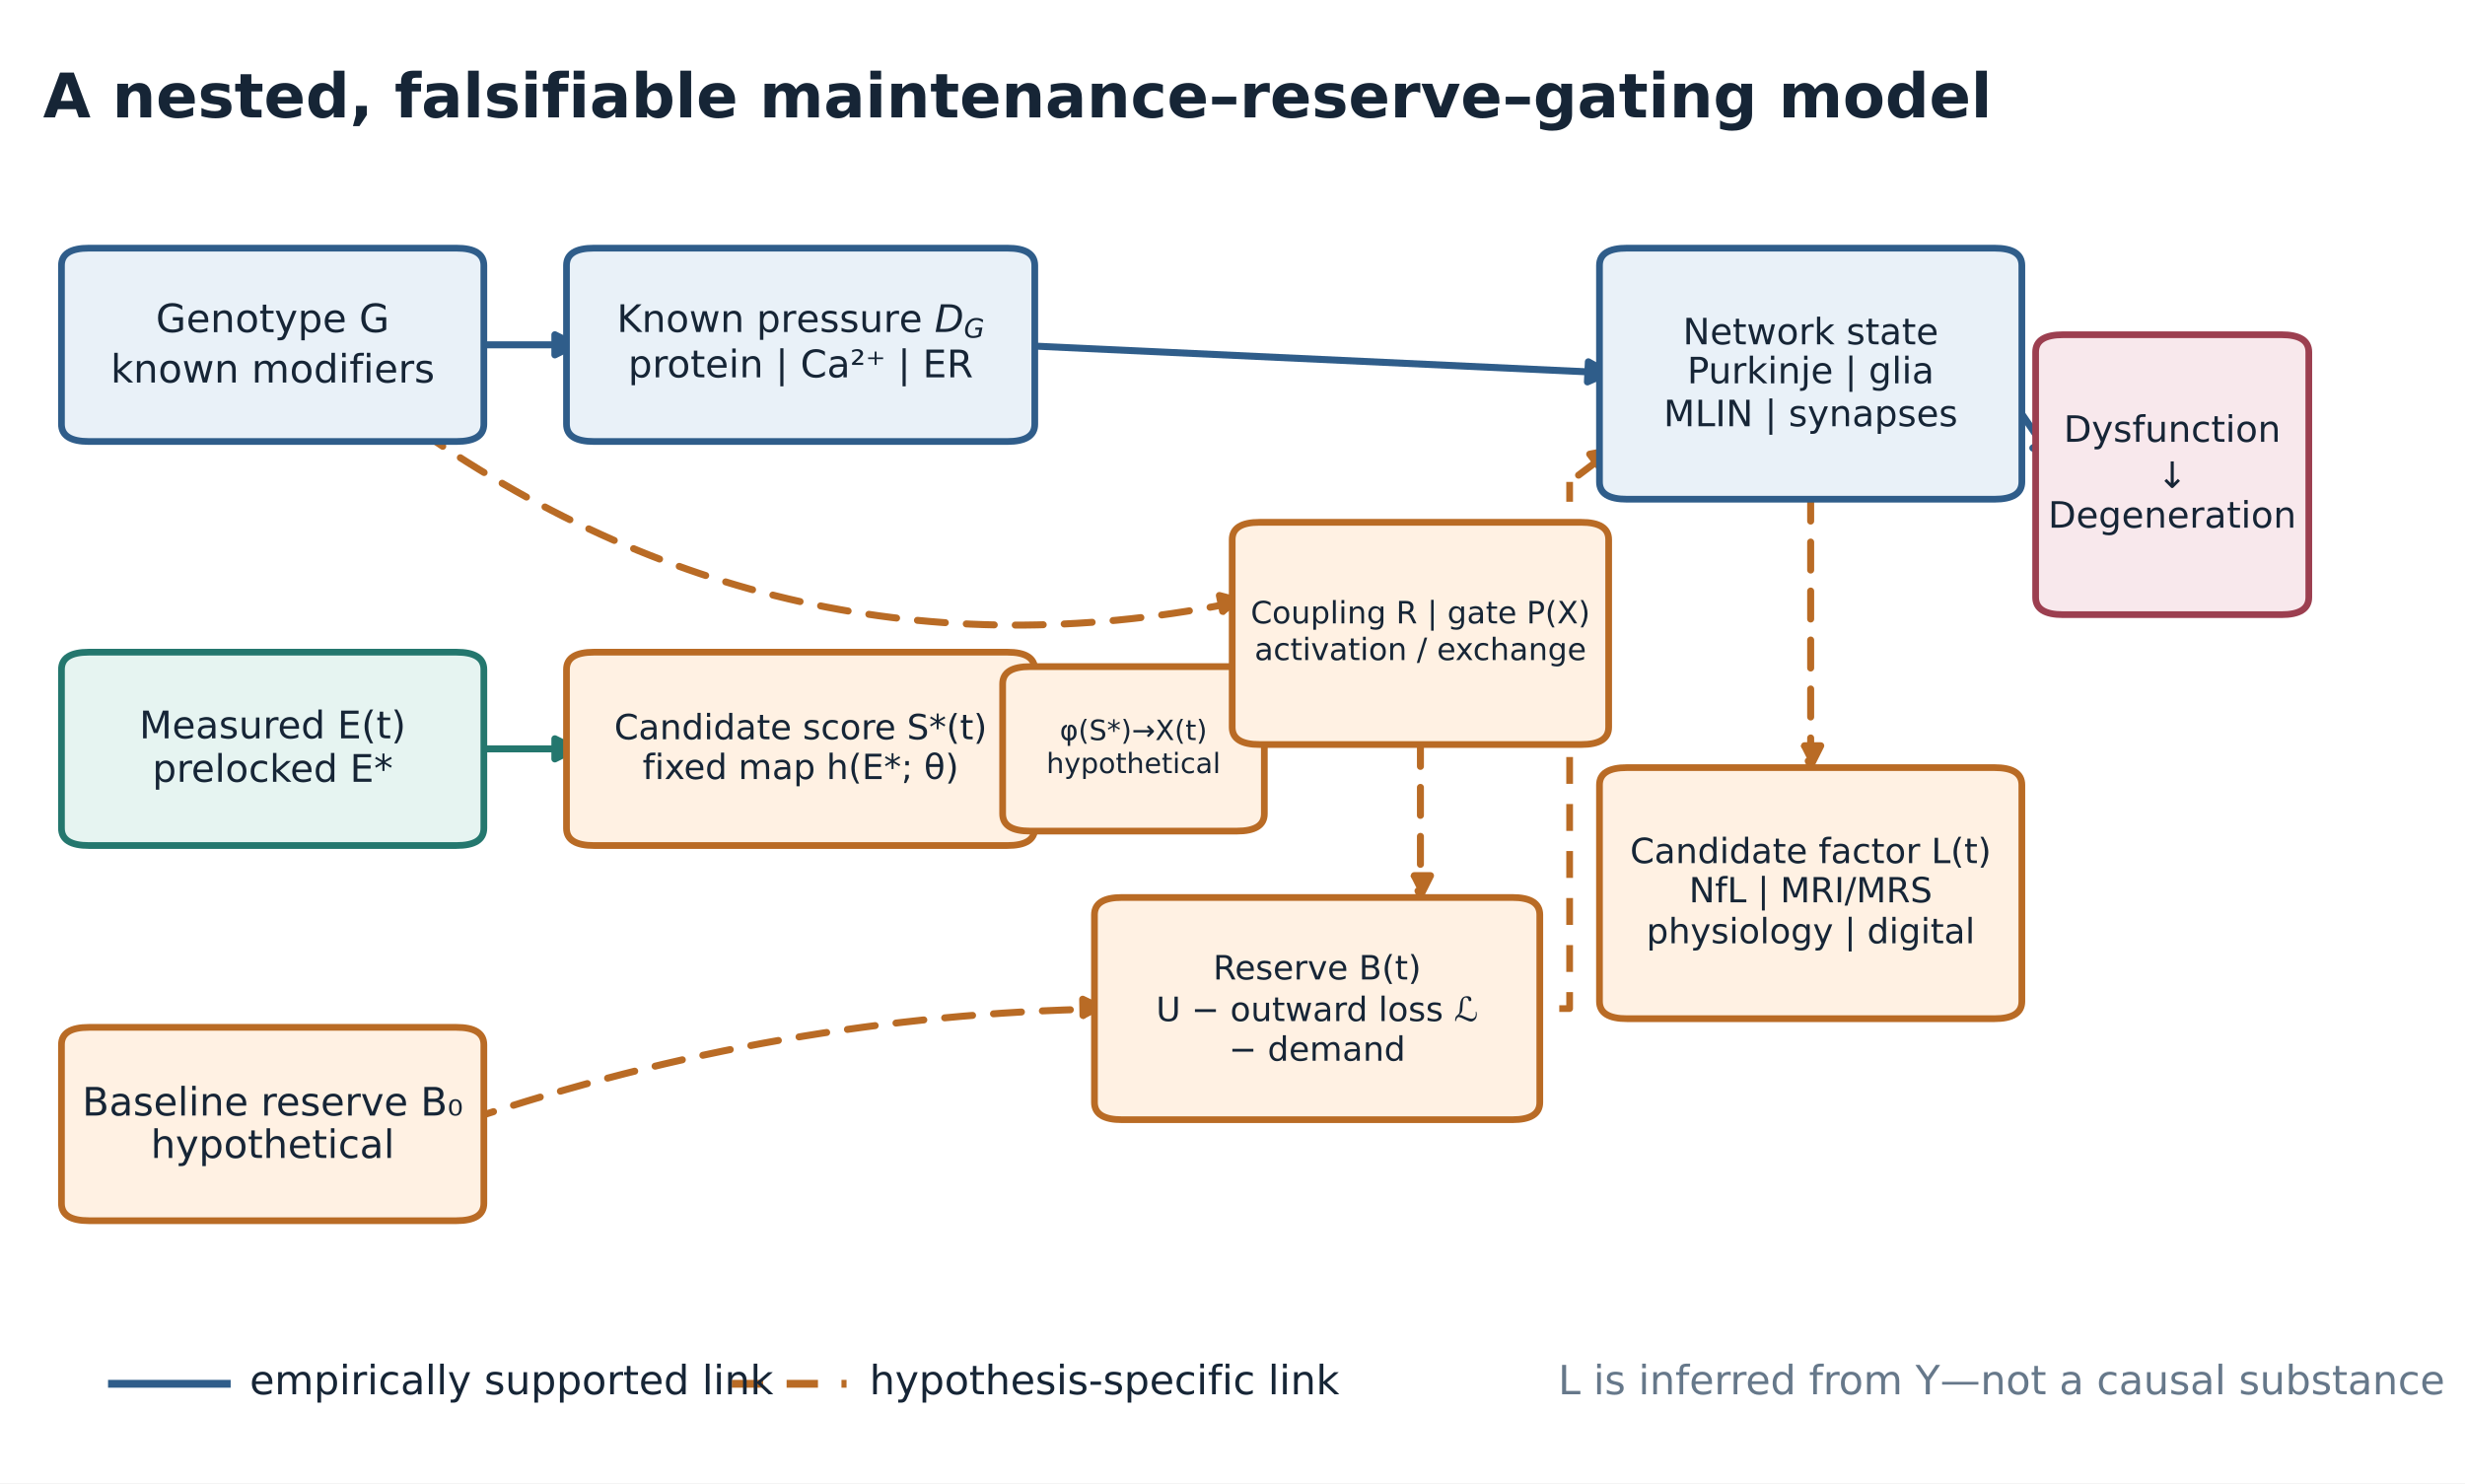
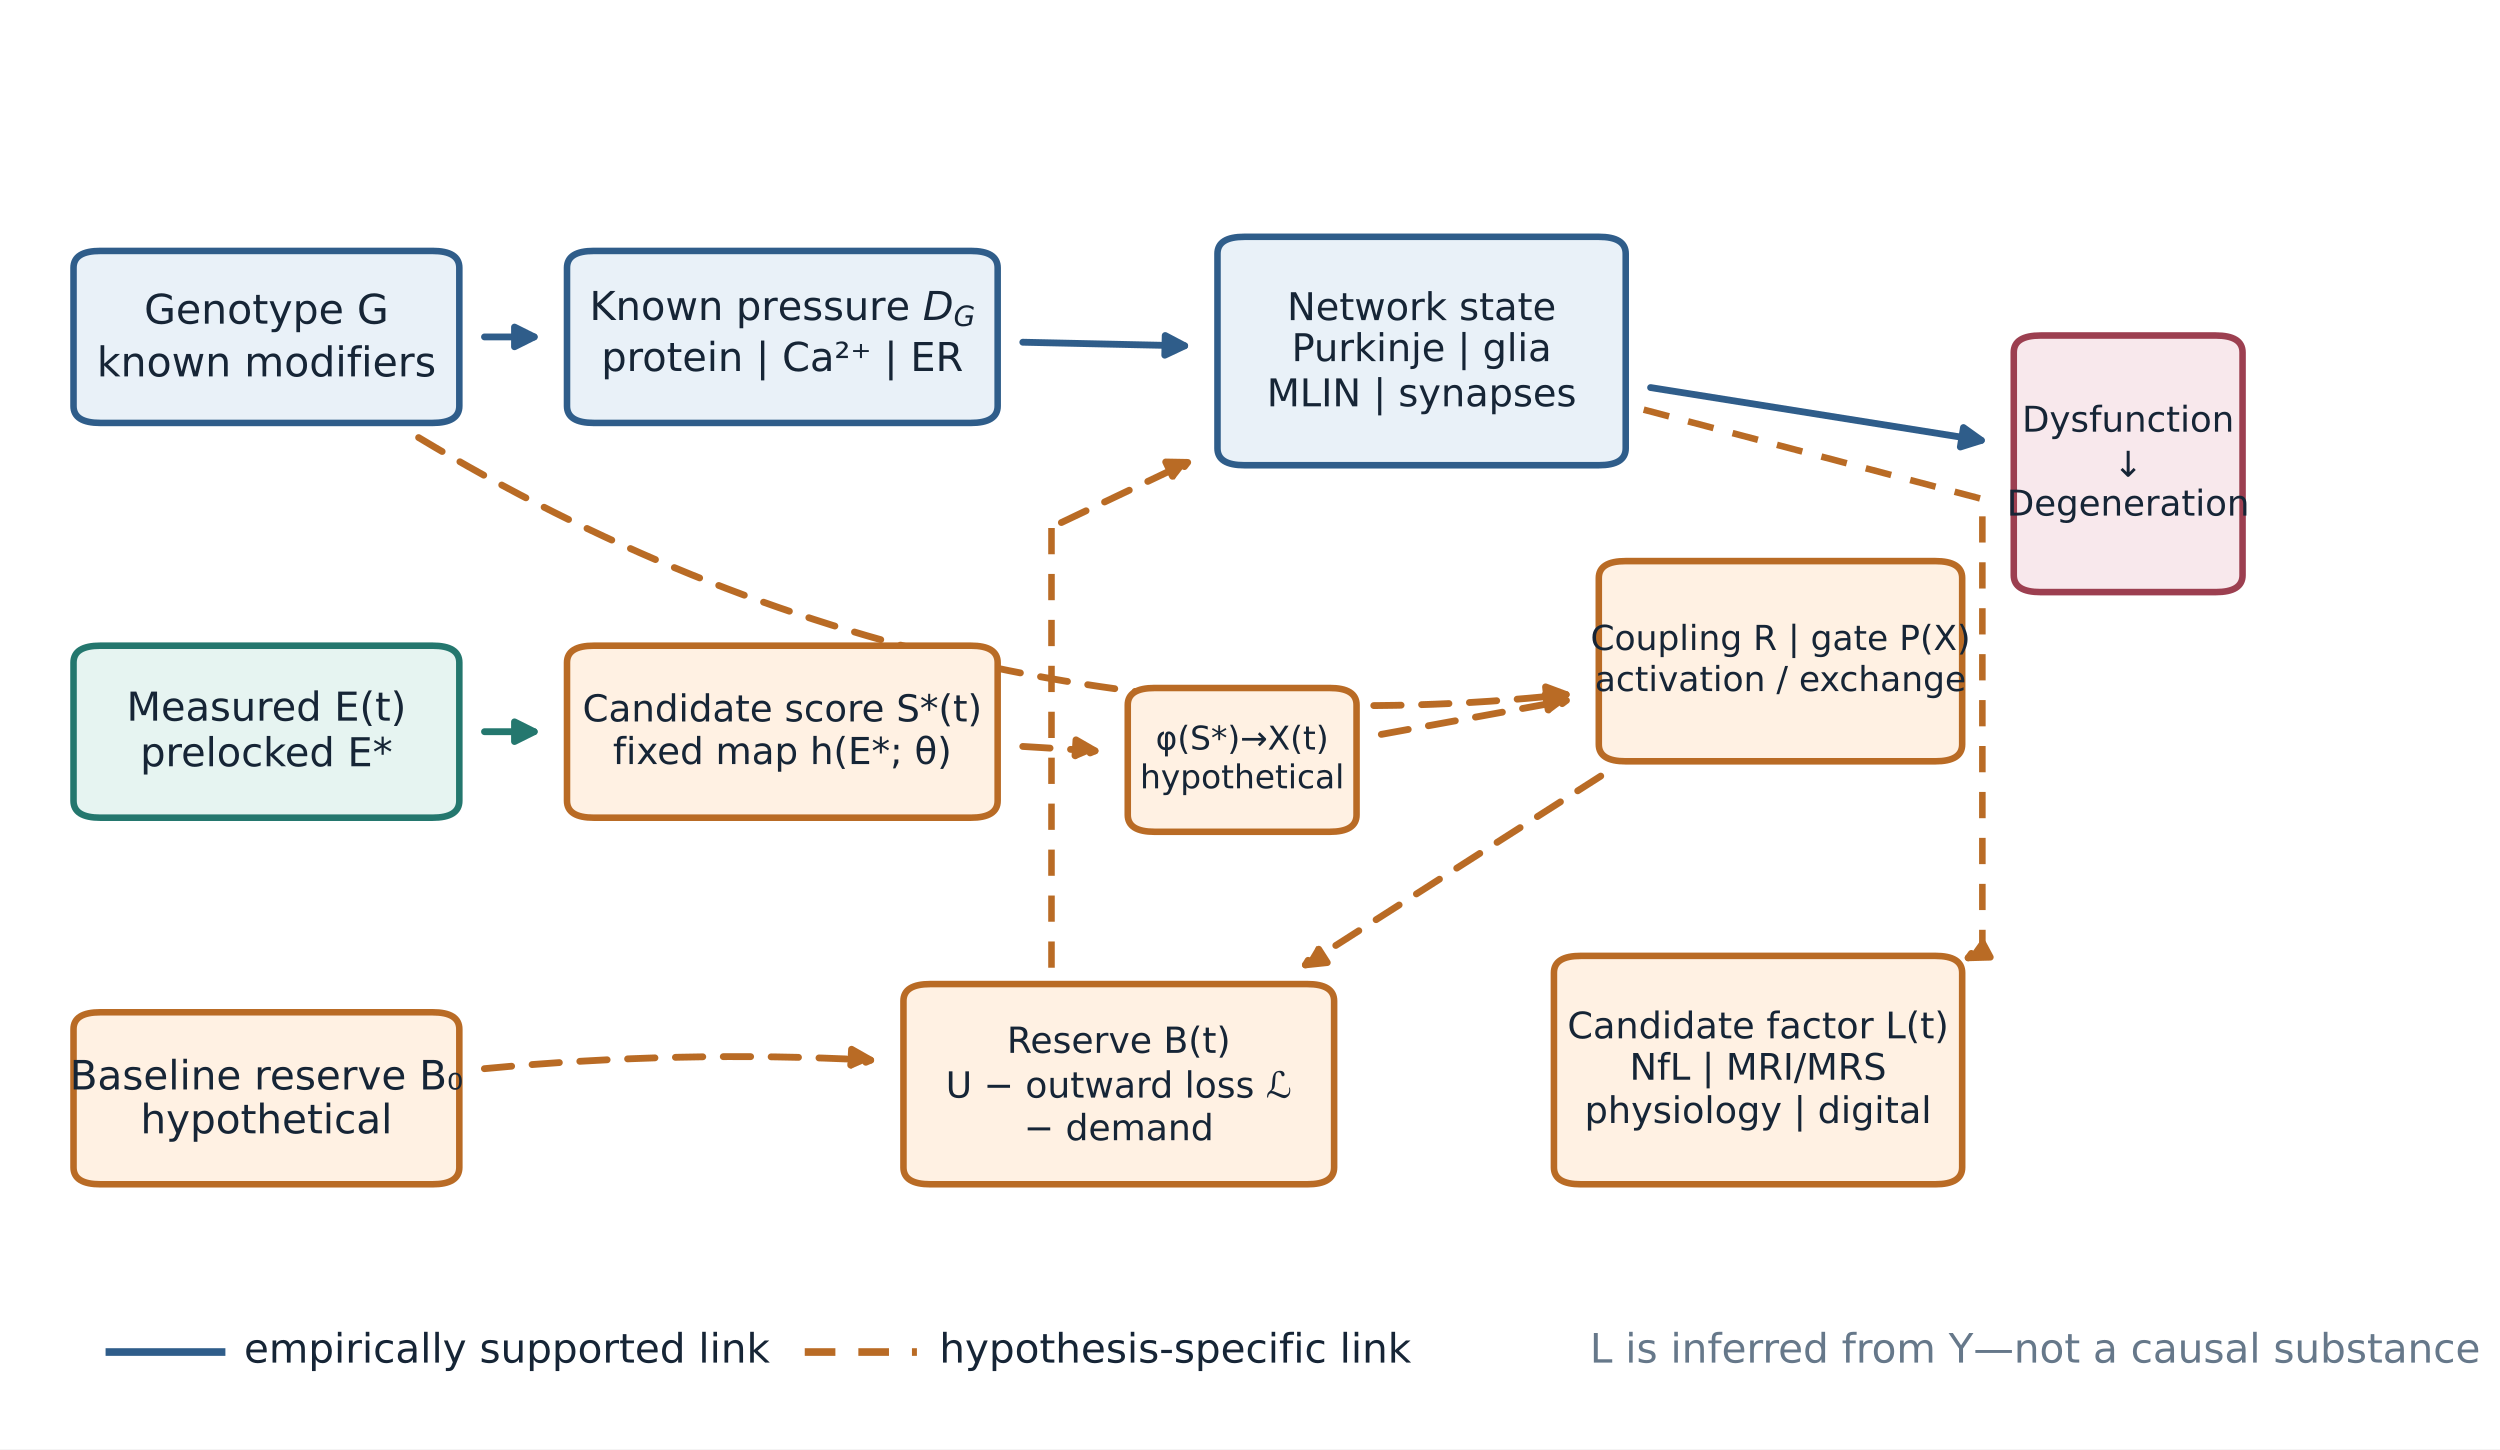
- <svg xmlns="http://www.w3.org/2000/svg" width="440.407pt" height="264.996pt" viewBox="0 0 440.407 264.996" version="1.1">
+ <svg xmlns="http://www.w3.org/2000/svg" width="457.112pt" height="264.996pt" viewBox="0 0 457.112 264.996" version="1.1">
  <defs>
    <style type="text/css">*{stroke-linejoin: round; stroke-linecap: butt}</style>
  </defs>
  <g id="figure_1">
    <g id="patch_1">
-       <path d="M 0 264.996 L 440.407 264.996 L 440.407 0 L 0 0 z " style="fill: #ffffff" />
+       <path d="M 0 264.996 L 457.112 264.996 L 457.112 0 L 0 0 z " style="fill: #ffffff" />
    </g>
    <g id="axes_1">
      <g id="patch_2">
-         <path d="M 83.522 61.604 Q 93.827 61.604 102.734 61.604 " clip-path="url(#p154d5627bc)" style="fill: none; stroke: #2f5d8a; stroke-width: 1.25; stroke-linecap: round" />
-         <path d="M 99.134 59.804 L 102.734 61.604 L 99.134 63.404 z " clip-path="url(#p154d5627bc)" style="fill: #2f5d8a; stroke: #2f5d8a; stroke-width: 1.25; stroke-linecap: round" />
+         <path d="M 88.589 61.604 Q 93.831 61.604 97.675 61.604 " clip-path="url(#p154d5627bc)" style="fill: none; stroke: #2f5d8a; stroke-width: 1.25; stroke-linecap: round" />
+         <path d="M 94.075 59.804 L 97.675 61.604 L 94.075 63.404 z " clip-path="url(#p154d5627bc)" style="fill: #2f5d8a; stroke: #2f5d8a; stroke-width: 1.25; stroke-linecap: round" />
      </g>
      <g id="patch_3">
-         <path d="M 181.953 61.697 Q 235.322 64.182 287.294 66.602 " clip-path="url(#p154d5627bc)" style="fill: none; stroke: #2f5d8a; stroke-width: 1.25; stroke-linecap: round" />
-         <path d="M 283.782 64.636 L 287.294 66.602 L 283.614 68.232 z " clip-path="url(#p154d5627bc)" style="fill: #2f5d8a; stroke: #2f5d8a; stroke-width: 1.25; stroke-linecap: round" />
+         <path d="M 187.017 62.574 Q 202.513 62.916 216.612 63.227 " clip-path="url(#p154d5627bc)" style="fill: none; stroke: #2f5d8a; stroke-width: 1.25; stroke-linecap: round" />
+         <path d="M 213.053 61.348 L 216.612 63.227 L 212.974 64.947 z " clip-path="url(#p154d5627bc)" style="fill: #2f5d8a; stroke: #2f5d8a; stroke-width: 1.25; stroke-linecap: round" />
      </g>
      <g id="patch_4">
-         <path d="M 83.522 133.787 Q 93.827 133.787 102.734 133.787 " clip-path="url(#p154d5627bc)" style="fill: none; stroke: #24776e; stroke-width: 1.25; stroke-linecap: round" />
-         <path d="M 99.134 131.987 L 102.734 133.787 L 99.134 135.587 z " clip-path="url(#p154d5627bc)" style="fill: #24776e; stroke: #24776e; stroke-width: 1.25; stroke-linecap: round" />
+         <path d="M 88.589 133.787 Q 93.831 133.787 97.675 133.787 " clip-path="url(#p154d5627bc)" style="fill: none; stroke: #24776e; stroke-width: 1.25; stroke-linecap: round" />
+         <path d="M 94.075 131.987 L 97.675 133.787 L 94.075 135.587 z " clip-path="url(#p154d5627bc)" style="fill: #24776e; stroke: #24776e; stroke-width: 1.25; stroke-linecap: round" />
      </g>
      <g id="patch_5">
-         <path d="M 181.954 133.787 Q 182.006 133.787 180.66 133.787 " clip-path="url(#p154d5627bc)" style="fill: none; stroke-dasharray: 5,3.75; stroke-dashoffset: 0; stroke: #b96b25; stroke-width: 1.25; stroke-linecap: round" />
-         <path d="M 177.06 131.987 L 180.66 133.787 L 177.06 135.587 z " clip-path="url(#p154d5627bc)" style="fill: #b96b25; stroke-dasharray: 5,3.75; stroke-dashoffset: 0; stroke: #b96b25; stroke-width: 1.25; stroke-linecap: round" />
+         <path d="M 187.007 136.483 Q 194.31 136.931 200.219 137.293 " clip-path="url(#p154d5627bc)" style="fill: none; stroke-dasharray: 5,3.75; stroke-dashoffset: 0; stroke: #b96b25; stroke-width: 1.25; stroke-linecap: round" />
+         <path d="M 196.736 135.276 L 200.219 137.293 L 196.515 138.869 z " clip-path="url(#p154d5627bc)" style="fill: #b96b25; stroke-dasharray: 5,3.75; stroke-dashoffset: 0; stroke: #b96b25; stroke-width: 1.25; stroke-linecap: round" />
      </g>
      <g id="patch_6">
-         <path d="M 221.412 131.835 Q 223.019 124.765 224.317 119.057 " clip-path="url(#p154d5627bc)" style="fill: none; stroke-dasharray: 5,3.75; stroke-dashoffset: 0; stroke: #b96b25; stroke-width: 1.25; stroke-linecap: round" />
-         <path d="M 221.764 122.168 L 224.317 119.057 L 225.274 122.966 z " clip-path="url(#p154d5627bc)" style="fill: #b96b25; stroke-dasharray: 5,3.75; stroke-dashoffset: 0; stroke: #b96b25; stroke-width: 1.25; stroke-linecap: round" />
+         <path d="M 252.57 134.277 Q 270.182 131.048 286.42 128.071 " clip-path="url(#p154d5627bc)" style="fill: none; stroke-dasharray: 5,3.75; stroke-dashoffset: 0; stroke: #b96b25; stroke-width: 1.25; stroke-linecap: round" />
+         <path d="M 282.554 126.95 L 286.42 128.071 L 283.203 130.491 z " clip-path="url(#p154d5627bc)" style="fill: #b96b25; stroke-dasharray: 5,3.75; stroke-dashoffset: 0; stroke: #b96b25; stroke-width: 1.25; stroke-linecap: round" />
      </g>
      <g id="patch_7">
-         <path d="M 83.421 200.169 Q 139.398 181.293 197.066 180.247 " clip-path="url(#p154d5627bc)" style="fill: none; stroke-dasharray: 5,3.75; stroke-dashoffset: 0; stroke: #b96b25; stroke-width: 1.25; stroke-linecap: round" />
-         <path d="M 193.434 178.512 L 197.066 180.247 L 193.499 182.112 z " clip-path="url(#p154d5627bc)" style="fill: #b96b25; stroke-dasharray: 5,3.75; stroke-dashoffset: 0; stroke: #b96b25; stroke-width: 1.25; stroke-linecap: round" />
+         <path d="M 88.568 195.401 Q 124.539 191.996 159.202 193.843 " clip-path="url(#p154d5627bc)" style="fill: none; stroke-dasharray: 5,3.75; stroke-dashoffset: 0; stroke: #b96b25; stroke-width: 1.25; stroke-linecap: round" />
+         <path d="M 155.703 191.854 L 159.202 193.843 L 155.511 195.449 z " clip-path="url(#p154d5627bc)" style="fill: #b96b25; stroke-dasharray: 5,3.75; stroke-dashoffset: 0; stroke: #b96b25; stroke-width: 1.25; stroke-linecap: round" />
      </g>
      <g id="patch_8">
-         <path d="M 253.779 131.921 Q 253.779 146.679 253.779 160.039 " clip-path="url(#p154d5627bc)" style="fill: none; stroke-dasharray: 5,3.75; stroke-dashoffset: 0; stroke: #b96b25; stroke-width: 1.25; stroke-linecap: round" />
-         <path d="M 255.579 156.439 L 253.779 160.039 L 251.979 156.439 z " clip-path="url(#p154d5627bc)" style="fill: #b96b25; stroke-dasharray: 5,3.75; stroke-dashoffset: 0; stroke: #b96b25; stroke-width: 1.25; stroke-linecap: round" />
+         <path d="M 292.687 141.905 Q 265.096 159.542 238.682 176.427 " clip-path="url(#p154d5627bc)" style="fill: none; stroke-dasharray: 5,3.75; stroke-dashoffset: 0; stroke: #b96b25; stroke-width: 1.25; stroke-linecap: round" />
+         <path d="M 242.685 176.004 L 238.682 176.427 L 240.746 172.971 z " clip-path="url(#p154d5627bc)" style="fill: #b96b25; stroke-dasharray: 5,3.75; stroke-dashoffset: 0; stroke: #b96b25; stroke-width: 1.25; stroke-linecap: round" />
      </g>
      <g id="line2d_1">
-         <path d="M 270.185 180.19 L 280.438 180.19 L 280.438 86.095 " clip-path="url(#p154d5627bc)" style="fill: none; stroke-dasharray: 4.8,3.6; stroke-dashoffset: 0; stroke: #b96b25; stroke-width: 1.2" />
+         <path d="M 204.564 198.236 L 192.26 198.236 L 192.26 96.407 " clip-path="url(#p154d5627bc)" style="fill: none; stroke-dasharray: 4.8,3.6; stroke-dashoffset: 0; stroke: #b96b25; stroke-width: 1.2" />
      </g>
      <g id="patch_9">
-         <path d="M 282.032 84.892 Q 285.564 82.228 287.979 80.406 " clip-path="url(#p154d5627bc)" style="fill: none; stroke-dasharray: 5,3.75; stroke-dashoffset: 0; stroke: #b96b25; stroke-width: 1.25; stroke-linecap: round" />
-         <path d="M 284.021 81.137 L 287.979 80.406 L 286.189 84.011 z " clip-path="url(#p154d5627bc)" style="fill: #b96b25; stroke-dasharray: 5,3.75; stroke-dashoffset: 0; stroke: #b96b25; stroke-width: 1.25; stroke-linecap: round" />
+         <path d="M 194.066 95.546 Q 206.246 89.746 217.165 84.547 " clip-path="url(#p154d5627bc)" style="fill: none; stroke-dasharray: 5,3.75; stroke-dashoffset: 0; stroke: #b96b25; stroke-width: 1.25; stroke-linecap: round" />
+         <path d="M 213.141 84.47 L 217.165 84.547 L 214.688 87.72 z " clip-path="url(#p154d5627bc)" style="fill: #b96b25; stroke-dasharray: 5,3.75; stroke-dashoffset: 0; stroke: #b96b25; stroke-width: 1.25; stroke-linecap: round" />
+       </g>
+       <g id="line2d_2">
+         <path d="M 259.931 64.182 L 362.464 91.251 L 362.464 173.745 " clip-path="url(#p154d5627bc)" style="fill: none; stroke-dasharray: 4.8,3.6; stroke-dashoffset: 0; stroke: #b96b25; stroke-width: 1.2" />
      </g>
      <g id="patch_10">
-         <path d="M 323.501 88.094 Q 323.501 113.162 323.501 136.833 " clip-path="url(#p154d5627bc)" style="fill: none; stroke-dasharray: 5,3.75; stroke-dashoffset: 0; stroke: #b96b25; stroke-width: 1.25; stroke-linecap: round" />
-         <path d="M 325.301 133.233 L 323.501 136.833 L 321.701 133.233 z " clip-path="url(#p154d5627bc)" style="fill: #b96b25; stroke-dasharray: 5,3.75; stroke-dashoffset: 0; stroke: #b96b25; stroke-width: 1.25; stroke-linecap: round" />
+         <path d="M 360.703 174.686 Q 359.677 175.234 359.884 175.124 " clip-path="url(#p154d5627bc)" style="fill: none; stroke-dasharray: 5,3.75; stroke-dashoffset: 0; stroke: #b96b25; stroke-width: 1.25; stroke-linecap: round" />
+         <path d="M 363.907 175.015 L 359.884 175.124 L 362.211 171.84 z " clip-path="url(#p154d5627bc)" style="fill: #b96b25; stroke-dasharray: 5,3.75; stroke-dashoffset: 0; stroke: #b96b25; stroke-width: 1.25; stroke-linecap: round" />
      </g>
      <g id="patch_11">
-         <path d="M 357.44 68.414 Q 362.464 75.784 366.702 81.998 " clip-path="url(#p154d5627bc)" style="fill: none; stroke: #2f5d8a; stroke-width: 1.25; stroke-linecap: round" />
-         <path d="M 366.161 78.01 L 366.702 81.998 L 363.186 80.038 z " clip-path="url(#p154d5627bc)" style="fill: #2f5d8a; stroke: #2f5d8a; stroke-width: 1.25; stroke-linecap: round" />
+         <path d="M 301.802 70.866 Q 332.73 75.803 362.278 80.52 " clip-path="url(#p154d5627bc)" style="fill: none; stroke: #2f5d8a; stroke-width: 1.25; stroke-linecap: round" />
+         <path d="M 359.007 78.175 L 362.278 80.52 L 358.439 81.73 z " clip-path="url(#p154d5627bc)" style="fill: #2f5d8a; stroke: #2f5d8a; stroke-width: 1.25; stroke-linecap: round" />
      </g>
      <g id="patch_12">
-         <path d="M 74.962 76.932 Q 142.551 123.854 221.747 107.417 " clip-path="url(#p154d5627bc)" style="fill: none; stroke-dasharray: 5,3.75; stroke-dashoffset: 0; stroke: #b96b25; stroke-width: 1.25; stroke-linecap: round" />
-         <path d="M 217.856 106.386 L 221.747 107.417 L 218.587 109.911 z " clip-path="url(#p154d5627bc)" style="fill: #b96b25; stroke-dasharray: 5,3.75; stroke-dashoffset: 0; stroke: #b96b25; stroke-width: 1.25; stroke-linecap: round" />
+         <path d="M 76.542 80.009 Q 174.532 138.989 286.367 126.994 " clip-path="url(#p154d5627bc)" style="fill: none; stroke-dasharray: 5,3.75; stroke-dashoffset: 0; stroke: #b96b25; stroke-width: 1.25; stroke-linecap: round" />
+         <path d="M 282.595 125.588 L 286.367 126.994 L 282.979 129.167 z " clip-path="url(#p154d5627bc)" style="fill: #b96b25; stroke-dasharray: 5,3.75; stroke-dashoffset: 0; stroke: #b96b25; stroke-width: 1.25; stroke-linecap: round" />
      </g>
      <g id="patch_13">
-         <path d="M 15.904 78.876 L 81.525 78.876 Q 86.446 78.876 86.446 75.783 L 86.446 47.425 Q 86.446 44.332 81.525 44.332 L 15.904 44.332 Q 10.982 44.332 10.982 47.425 L 10.982 75.783 Q 10.982 78.876 15.904 78.876 z " clip-path="url(#p154d5627bc)" style="fill: #e9f1f8; stroke: #2f5d8a; stroke-width: 1.2; stroke-linejoin: miter" />
+         <path d="M 18.365 77.33 L 79.064 77.33 Q 83.985 77.33 83.985 74.236 L 83.985 48.972 Q 83.985 45.879 79.064 45.879 L 18.365 45.879 Q 13.443 45.879 13.443 48.972 L 13.443 74.236 Q 13.443 77.33 18.365 77.33 z " clip-path="url(#p154d5627bc)" style="fill: #e9f1f8; stroke: #2f5d8a; stroke-width: 1.2; stroke-linejoin: miter" />
      </g>
      <g id="patch_14">
-         <path d="M 106.132 78.876 L 179.956 78.876 Q 184.877 78.876 184.877 75.783 L 184.877 47.425 Q 184.877 44.332 179.956 44.332 L 106.132 44.332 Q 101.211 44.332 101.211 47.425 L 101.211 75.783 Q 101.211 78.876 106.132 78.876 z " clip-path="url(#p154d5627bc)" style="fill: #e9f1f8; stroke: #2f5d8a; stroke-width: 1.2; stroke-linejoin: miter" />
+         <path d="M 108.593 77.33 L 177.495 77.33 Q 182.417 77.33 182.417 74.236 L 182.417 48.972 Q 182.417 45.879 177.495 45.879 L 108.593 45.879 Q 103.672 45.879 103.672 48.972 L 103.672 74.236 Q 103.672 77.33 108.593 77.33 z " clip-path="url(#p154d5627bc)" style="fill: #e9f1f8; stroke: #2f5d8a; stroke-width: 1.2; stroke-linejoin: miter" />
      </g>
      <g id="patch_15">
-         <path d="M 15.904 151.059 L 81.525 151.059 Q 86.446 151.059 86.446 147.966 L 86.446 119.608 Q 86.446 116.515 81.525 116.515 L 15.904 116.515 Q 10.982 116.515 10.982 119.608 L 10.982 147.966 Q 10.982 151.059 15.904 151.059 z " clip-path="url(#p154d5627bc)" style="fill: #e6f4f1; stroke: #24776e; stroke-width: 1.2; stroke-linejoin: miter" />
+         <path d="M 18.365 149.513 L 79.064 149.513 Q 83.985 149.513 83.985 146.419 L 83.985 121.155 Q 83.985 118.061 79.064 118.061 L 18.365 118.061 Q 13.443 118.061 13.443 121.155 L 13.443 146.419 Q 13.443 149.513 18.365 149.513 z " clip-path="url(#p154d5627bc)" style="fill: #e6f4f1; stroke: #24776e; stroke-width: 1.2; stroke-linejoin: miter" />
      </g>
      <g id="patch_16">
-         <path d="M 106.132 151.059 L 179.956 151.059 Q 184.877 151.059 184.877 147.966 L 184.877 119.608 Q 184.877 116.515 179.956 116.515 L 106.132 116.515 Q 101.211 116.515 101.211 119.608 L 101.211 147.966 Q 101.211 151.059 106.132 151.059 z " clip-path="url(#p154d5627bc)" style="fill: #fff1e3; stroke: #b96b25; stroke-width: 1.2; stroke-linejoin: miter" />
+         <path d="M 108.593 149.513 L 177.495 149.513 Q 182.417 149.513 182.417 146.419 L 182.417 121.155 Q 182.417 118.061 177.495 118.061 L 108.593 118.061 Q 103.672 118.061 103.672 121.155 L 103.672 146.419 Q 103.672 149.513 108.593 149.513 z " clip-path="url(#p154d5627bc)" style="fill: #fff1e3; stroke: #b96b25; stroke-width: 1.2; stroke-linejoin: miter" />
      </g>
      <g id="patch_17">
-         <path d="M 15.904 218.086 L 81.525 218.086 Q 86.446 218.086 86.446 214.993 L 86.446 186.635 Q 86.446 183.542 81.525 183.542 L 15.904 183.542 Q 10.982 183.542 10.982 186.635 L 10.982 214.993 Q 10.982 218.086 15.904 218.086 z " clip-path="url(#p154d5627bc)" style="fill: #fff1e3; stroke: #b96b25; stroke-width: 1.2; stroke-linejoin: miter" />
+         <path d="M 18.365 216.539 L 79.064 216.539 Q 83.985 216.539 83.985 213.446 L 83.985 188.182 Q 83.985 185.088 79.064 185.088 L 18.365 185.088 Q 13.443 185.088 13.443 188.182 L 13.443 213.446 Q 13.443 216.539 18.365 216.539 z " clip-path="url(#p154d5627bc)" style="fill: #fff1e3; stroke: #b96b25; stroke-width: 1.2; stroke-linejoin: miter" />
      </g>
      <g id="patch_18">
-         <path d="M 184.057 148.481 L 220.969 148.481 Q 225.89 148.481 225.89 145.388 L 225.89 122.186 Q 225.89 119.093 220.969 119.093 L 184.057 119.093 Q 179.136 119.093 179.136 122.186 L 179.136 145.388 Q 179.136 148.481 184.057 148.481 z " clip-path="url(#p154d5627bc)" style="fill: #fff1e3; stroke: #b96b25; stroke-width: 1.2; stroke-linejoin: miter" />
+         <path d="M 211.126 152.09 L 243.116 152.09 Q 248.037 152.09 248.037 148.997 L 248.037 128.889 Q 248.037 125.795 243.116 125.795 L 211.126 125.795 Q 206.204 125.795 206.204 128.889 L 206.204 148.997 Q 206.204 152.09 211.126 152.09 z " clip-path="url(#p154d5627bc)" style="fill: #fff1e3; stroke: #b96b25; stroke-width: 1.2; stroke-linejoin: miter" />
      </g>
      <g id="patch_19">
-         <path d="M 225.07 133.014 L 282.488 133.014 Q 287.41 133.014 287.41 129.92 L 287.41 96.407 Q 287.41 93.313 282.488 93.313 L 225.07 93.313 Q 220.149 93.313 220.149 96.407 L 220.149 129.92 Q 220.149 133.014 225.07 133.014 z " clip-path="url(#p154d5627bc)" style="fill: #fff1e3; stroke: #b96b25; stroke-width: 1.2; stroke-linejoin: miter" />
+         <path d="M 297.253 139.201 L 353.851 139.201 Q 358.773 139.201 358.773 136.107 L 358.773 105.687 Q 358.773 102.594 353.851 102.594 L 297.253 102.594 Q 292.332 102.594 292.332 105.687 L 292.332 136.107 Q 292.332 139.201 297.253 139.201 z " clip-path="url(#p154d5627bc)" style="fill: #fff1e3; stroke: #b96b25; stroke-width: 1.2; stroke-linejoin: miter" />
      </g>
      <g id="patch_20">
-         <path d="M 200.462 200.041 L 270.185 200.041 Q 275.106 200.041 275.106 196.947 L 275.106 163.434 Q 275.106 160.34 270.185 160.34 L 200.462 160.34 Q 195.541 160.34 195.541 163.434 L 195.541 196.947 Q 195.541 200.041 200.462 200.041 z " clip-path="url(#p154d5627bc)" style="fill: #fff1e3; stroke: #b96b25; stroke-width: 1.2; stroke-linejoin: miter" />
+         <path d="M 170.113 216.539 L 239.015 216.539 Q 243.936 216.539 243.936 213.446 L 243.936 183.026 Q 243.936 179.932 239.015 179.932 L 170.113 179.932 Q 165.191 179.932 165.191 183.026 L 165.191 213.446 Q 165.191 216.539 170.113 216.539 z " clip-path="url(#p154d5627bc)" style="fill: #fff1e3; stroke: #b96b25; stroke-width: 1.2; stroke-linejoin: miter" />
      </g>
      <g id="patch_21">
-         <path d="M 290.691 181.995 L 356.312 181.995 Q 361.233 181.995 361.233 178.901 L 361.233 140.232 Q 361.233 137.138 356.312 137.138 L 290.691 137.138 Q 285.769 137.138 285.769 140.232 L 285.769 178.901 Q 285.769 181.995 290.691 181.995 z " clip-path="url(#p154d5627bc)" style="fill: #fff1e3; stroke: #b96b25; stroke-width: 1.2; stroke-linejoin: miter" />
+         <path d="M 289.05 216.539 L 353.851 216.539 Q 358.773 216.539 358.773 213.446 L 358.773 177.87 Q 358.773 174.777 353.851 174.777 L 289.05 174.777 Q 284.129 174.777 284.129 177.87 L 284.129 213.446 Q 284.129 216.539 289.05 216.539 z " clip-path="url(#p154d5627bc)" style="fill: #fff1e3; stroke: #b96b25; stroke-width: 1.2; stroke-linejoin: miter" />
      </g>
      <g id="patch_22">
-         <path d="M 290.691 89.188 L 356.312 89.188 Q 361.233 89.188 361.233 86.095 L 361.233 47.425 Q 361.233 44.332 356.312 44.332 L 290.691 44.332 Q 285.769 44.332 285.769 47.425 L 285.769 86.095 Q 285.769 89.188 290.691 89.188 z " clip-path="url(#p154d5627bc)" style="fill: #e9f1f8; stroke: #2f5d8a; stroke-width: 1.2; stroke-linejoin: miter" />
+         <path d="M 227.531 85.064 L 292.332 85.064 Q 297.253 85.064 297.253 81.97 L 297.253 46.394 Q 297.253 43.301 292.332 43.301 L 227.531 43.301 Q 222.609 43.301 222.609 46.394 L 222.609 81.97 Q 222.609 85.064 227.531 85.064 z " clip-path="url(#p154d5627bc)" style="fill: #e9f1f8; stroke: #2f5d8a; stroke-width: 1.2; stroke-linejoin: miter" />
      </g>
      <g id="patch_23">
-         <path d="M 368.616 109.812 L 407.578 109.812 Q 412.5 109.812 412.5 106.718 L 412.5 62.893 Q 412.5 59.8 407.578 59.8 L 368.616 59.8 Q 363.694 59.8 363.694 62.893 L 363.694 106.718 Q 363.694 109.812 368.616 109.812 z " clip-path="url(#p154d5627bc)" style="fill: #f8e8ec; stroke: #9c3f50; stroke-width: 1.2; stroke-linejoin: miter" />
+         <path d="M 373.127 108.265 L 405.117 108.265 Q 410.039 108.265 410.039 105.172 L 410.039 64.44 Q 410.039 61.346 405.117 61.346 L 373.127 61.346 Q 368.206 61.346 368.206 64.44 L 368.206 105.172 Q 368.206 108.265 373.127 108.265 z " clip-path="url(#p154d5627bc)" style="fill: #f8e8ec; stroke: #9c3f50; stroke-width: 1.2; stroke-linejoin: miter" />
      </g>
-       <g id="line2d_2">
+       <g id="line2d_3">
        <path d="M 20.005 247.217 L 40.512 247.217 " clip-path="url(#p154d5627bc)" style="fill: none; stroke: #2f5d8a; stroke-width: 1.4; stroke-linecap: square" />
      </g>
-       <g id="line2d_3">
-         <path d="M 130.74 247.217 L 151.247 247.217 " clip-path="url(#p154d5627bc)" style="fill: none; stroke-dasharray: 5.6,4.2; stroke-dashoffset: 0; stroke: #b96b25; stroke-width: 1.4" />
+       <g id="line2d_4">
+         <path d="M 147.145 247.217 L 167.652 247.217 " clip-path="url(#p154d5627bc)" style="fill: none; stroke-dasharray: 5.6,4.2; stroke-dashoffset: 0; stroke: #b96b25; stroke-width: 1.4" />
      </g>
      <g id="text_1">
-         <text style="font-weight: 700; font-size: 11px; font-family: 'DejaVu Sans'; text-anchor: start; fill: #162536" x="7.701" y="20.981" transform="rotate(-0 7.7013 20.98114)">A nested, falsifiable maintenance–reserve–gating model</text>
+         <text style="font-size: 7.5px; font-family: 'DejaVu Sans'; fill: #162536" transform="translate(26.35493 59.18242)">Genotype G</text>
+         <text style="font-size: 7.5px; font-family: 'DejaVu Sans'; fill: #162536" transform="translate(17.70239 68.82519)">known modifiers</text>
      </g>
      <g id="text_2">
-         <text style="font-size: 7px; font-family: 'DejaVu Sans'; fill: #162536" transform="translate(27.84555 59.34387)">Genotype G</text>
-         <text style="font-size: 7px; font-family: 'DejaVu Sans'; fill: #162536" transform="translate(19.76985 68.34379)">known modifiers</text>
+         <g style="fill: #162536" transform="translate(107.7852 59.1951)">
+           <text>
+             <tspan x="0" y="-0.688" style="font-size: 7.3px; font-family: 'DejaVu Sans'; fill: #162536">K</tspan>
+             <tspan x="4.785" y="-0.688" style="font-size: 7.3px; font-family: 'DejaVu Sans'; fill: #162536">n</tspan>
+             <tspan x="9.41" y="-0.688" style="font-size: 7.3px; font-family: 'DejaVu Sans'; fill: #162536">o</tspan>
+             <tspan x="13.874" y="-0.688" style="font-size: 7.3px; font-family: 'DejaVu Sans'; fill: #162536">w</tspan>
+             <tspan x="19.842" y="-0.688" style="font-size: 7.3px; font-family: 'DejaVu Sans'; fill: #162536">n</tspan>
+             <tspan x="24.467" y="-0.688" style="font-size: 7.3px; font-family: 'DejaVu Sans'; fill: #162536"> </tspan>
+             <tspan x="26.786" y="-0.688" style="font-size: 7.3px; font-family: 'DejaVu Sans'; fill: #162536">p</tspan>
+             <tspan x="31.418" y="-0.688" style="font-size: 7.3px; font-family: 'DejaVu Sans'; fill: #162536">r</tspan>
+             <tspan x="34.418" y="-0.688" style="font-size: 7.3px; font-family: 'DejaVu Sans'; fill: #162536">e</tspan>
+             <tspan x="38.907" y="-0.688" style="font-size: 7.3px; font-family: 'DejaVu Sans'; fill: #162536">s</tspan>
+             <tspan x="42.709" y="-0.688" style="font-size: 7.3px; font-family: 'DejaVu Sans'; fill: #162536">s</tspan>
+             <tspan x="46.51" y="-0.688" style="font-size: 7.3px; font-family: 'DejaVu Sans'; fill: #162536">u</tspan>
+             <tspan x="51.135" y="-0.688" style="font-size: 7.3px; font-family: 'DejaVu Sans'; fill: #162536">r</tspan>
+             <tspan x="54.135" y="-0.688" style="font-size: 7.3px; font-family: 'DejaVu Sans'; fill: #162536">e</tspan>
+             <tspan x="58.624" y="-0.688" style="font-size: 7.3px; font-family: 'DejaVu Sans'; fill: #162536"> </tspan>
+             <tspan x="60.944" y="-0.688" style="font-style: oblique; font-size: 7.3px; font-family: 'DejaVu Sans'; fill: #162536">D</tspan>
+             <tspan x="66.563" y="0.407" style="font-style: oblique; font-size: 5.11px; font-family: 'DejaVu Sans'; fill: #162536">G</tspan>
+           </text>
+         </g>
+         <text style="font-size: 7.3px; font-family: 'DejaVu Sans'; fill: #162536" transform="translate(109.9524 67.8399)">protein | Ca²⁺ | ER</text>
      </g>
      <g id="text_3">
-         <g style="fill: #162536" transform="translate(110.2002 59.3601)">
-           <text>
-             <tspan x="0" y="-0.047" style="font-size: 6.8px; font-family: 'DejaVu Sans'; fill: #162536">K</tspan>
-             <tspan x="4.457" y="-0.047" style="font-size: 6.8px; font-family: 'DejaVu Sans'; fill: #162536">n</tspan>
-             <tspan x="8.765" y="-0.047" style="font-size: 6.8px; font-family: 'DejaVu Sans'; fill: #162536">o</tspan>
-             <tspan x="12.923" y="-0.047" style="font-size: 6.8px; font-family: 'DejaVu Sans'; fill: #162536">w</tspan>
-             <tspan x="18.482" y="-0.047" style="font-size: 6.8px; font-family: 'DejaVu Sans'; fill: #162536">n</tspan>
-             <tspan x="22.79" y="-0.047" style="font-size: 6.8px; font-family: 'DejaVu Sans'; fill: #162536"> </tspan>
-             <tspan x="24.951" y="-0.047" style="font-size: 6.8px; font-family: 'DejaVu Sans'; fill: #162536">p</tspan>
-             <tspan x="29.265" y="-0.047" style="font-size: 6.8px; font-family: 'DejaVu Sans'; fill: #162536">r</tspan>
-             <tspan x="32.06" y="-0.047" style="font-size: 6.8px; font-family: 'DejaVu Sans'; fill: #162536">e</tspan>
-             <tspan x="36.241" y="-0.047" style="font-size: 6.8px; font-family: 'DejaVu Sans'; fill: #162536">s</tspan>
-             <tspan x="39.782" y="-0.047" style="font-size: 6.8px; font-family: 'DejaVu Sans'; fill: #162536">s</tspan>
-             <tspan x="43.323" y="-0.047" style="font-size: 6.8px; font-family: 'DejaVu Sans'; fill: #162536">u</tspan>
-             <tspan x="47.631" y="-0.047" style="font-size: 6.8px; font-family: 'DejaVu Sans'; fill: #162536">r</tspan>
-             <tspan x="50.426" y="-0.047" style="font-size: 6.8px; font-family: 'DejaVu Sans'; fill: #162536">e</tspan>
-             <tspan x="54.607" y="-0.047" style="font-size: 6.8px; font-family: 'DejaVu Sans'; fill: #162536"> </tspan>
-             <tspan x="56.768" y="-0.047" style="font-style: oblique; font-size: 6.8px; font-family: 'DejaVu Sans'; fill: #162536">D</tspan>
-             <tspan x="62.002" y="0.973" style="font-style: oblique; font-size: 4.76px; font-family: 'DejaVu Sans'; fill: #162536">G</tspan>
-           </text>
-         </g>
-         <text style="font-size: 6.8px; font-family: 'DejaVu Sans'; fill: #162536" transform="translate(112.219 67.41279)">protein | Ca²⁺ | ER</text>
+         <text style="font-size: 7.3px; font-family: 'DejaVu Sans'; fill: #162536" transform="translate(23.13921 131.7721)">Measured E(t)</text>
+         <text style="font-size: 7.3px; font-family: 'DejaVu Sans'; fill: #162536" transform="translate(25.63889 140.1083)">prelocked E*</text>
      </g>
      <g id="text_4">
-         <text style="font-size: 6.8px; font-family: 'DejaVu Sans'; fill: #162536" transform="translate(24.89092 131.9101)">Measured E(t)</text>
-         <text style="font-size: 6.8px; font-family: 'DejaVu Sans'; fill: #162536" transform="translate(27.21939 139.6754)">prelocked E*</text>
+         <text style="font-size: 6.8px; font-family: 'DejaVu Sans'; fill: #162536" transform="translate(106.5202 131.9101)">Candidate score S*(t)</text>
+         <text style="font-size: 6.8px; font-family: 'DejaVu Sans'; fill: #162536" transform="translate(112.067 139.7019)">fixed map h(E*; θ)</text>
      </g>
      <g id="text_5">
-         <text style="font-size: 6.2px; font-family: 'DejaVu Sans'; fill: #162536" transform="translate(109.7429 132.0757)">Candidate score S*(t)</text>
-         <text style="font-size: 6.2px; font-family: 'DejaVu Sans'; fill: #162536" transform="translate(114.8003 139.18)">fixed map h(E*; θ)</text>
+         <text style="font-size: 7.4px; font-family: 'DejaVu Sans'; fill: #162536" transform="translate(12.7451 199.2068)">Baseline reserve B₀</text>
+         <text style="font-size: 7.4px; font-family: 'DejaVu Sans'; fill: #162536" transform="translate(25.68642 207.2219)">hypothetical</text>
      </g>
      <g id="text_6">
-         <text style="font-size: 7px; font-family: 'DejaVu Sans'; fill: #162536" transform="translate(14.68938 199.2936)">Baseline reserve B₀</text>
-         <text style="font-size: 7px; font-family: 'DejaVu Sans'; fill: #162536" transform="translate(26.93117 206.8755)">hypothetical</text>
+         <text style="font-size: 6px; font-family: 'DejaVu Sans'; fill: #162536" transform="translate(211.3104 137.0552)">φ(S*)→X(t)</text>
+         <text style="font-size: 6px; font-family: 'DejaVu Sans'; fill: #162536" transform="translate(208.4496 144.1385)">hypothetical</text>
      </g>
      <g id="text_7">
-         <text style="font-size: 5px; font-family: 'DejaVu Sans'; fill: #162536" transform="translate(189.3377 132.2139)">φ(S*)→X(t)</text>
-         <text style="font-size: 5px; font-family: 'DejaVu Sans'; fill: #162536" transform="translate(186.9537 138.1167)">hypothetical</text>
+         <text style="font-size: 6.3px; font-family: 'DejaVu Sans'; fill: #162536" transform="translate(290.81 118.8448)">Coupling R | gate P(X)</text>
+         <text style="font-size: 6.3px; font-family: 'DejaVu Sans'; fill: #162536" transform="translate(291.6024 126.3526)">activation / exchange</text>
      </g>
      <g id="text_8">
-         <text style="font-size: 5.5px; font-family: 'DejaVu Sans'; fill: #162536" transform="translate(223.4489 111.3715)">Coupling R | gate P(X)</text>
-         <text style="font-size: 5.5px; font-family: 'DejaVu Sans'; fill: #162536" transform="translate(224.1407 117.926)">activation / exchange</text>
+         <text style="font-size: 6.6px; font-family: 'DejaVu Sans'; fill: #162536" transform="translate(184.1166 192.5167)">Reserve B(t)</text>
+         <text style="font-size: 6.6px; font-family: 'DejaVu Sans'; fill: #162536" transform="translate(172.9182 200.6965)">U − outward loss ℒ</text>
+         <text style="font-size: 6.6px; font-family: 'DejaVu Sans'; fill: #162536" transform="translate(187.2011 208.4845)">− demand</text>
      </g>
      <g id="text_9">
-         <text style="font-size: 6px; font-family: 'DejaVu Sans'; fill: #162536" transform="translate(216.7352 174.9909)">Reserve B(t)</text>
-         <text style="font-size: 6px; font-family: 'DejaVu Sans'; fill: #162536" transform="translate(206.5549 182.4271)">U − outward loss ℒ</text>
-         <text style="font-size: 6px; font-family: 'DejaVu Sans'; fill: #162536" transform="translate(219.5392 189.5071)">− demand</text>
+         <text style="font-size: 6.7px; font-family: 'DejaVu Sans'; fill: #162536" transform="translate(286.5861 189.8557)">Candidate factor L(t)</text>
+         <text style="font-size: 6.7px; font-family: 'DejaVu Sans'; fill: #162536" transform="translate(297.961 197.4283)">NfL | MRI/MRS</text>
+         <text style="font-size: 6.7px; font-family: 'DejaVu Sans'; fill: #162536" transform="translate(289.7331 205.3343)">physiology | digital</text>
      </g>
      <g id="text_10">
-         <text style="font-size: 6.2px; font-family: 'DejaVu Sans'; fill: #162536" transform="translate(291.2386 154.1973)">Candidate factor L(t)</text>
-         <text style="font-size: 6.2px; font-family: 'DejaVu Sans'; fill: #162536" transform="translate(301.7646 161.2047)">NfL | MRI/MRS</text>
-         <text style="font-size: 6.2px; font-family: 'DejaVu Sans'; fill: #162536" transform="translate(294.1507 168.5207)">physiology | digital</text>
+         <text style="font-size: 7px; font-family: 'DejaVu Sans'; fill: #162536" transform="translate(235.3394 58.53175)">Network state</text>
+         <text style="font-size: 7px; font-family: 'DejaVu Sans'; fill: #162536" transform="translate(236.1668 66.03159)">Purkinje | glia</text>
+         <text style="font-size: 7px; font-family: 'DejaVu Sans'; fill: #162536" transform="translate(231.6266 74.29159)">MLIN | synapses</text>
      </g>
      <g id="text_11">
-         <text style="font-size: 6.5px; font-family: 'DejaVu Sans'; fill: #162536" transform="translate(300.6661 61.5133)">Network state</text>
-         <text style="font-size: 6.5px; font-family: 'DejaVu Sans'; fill: #162536" transform="translate(301.4344 68.47744)">Purkinje | glia</text>
-         <text style="font-size: 6.5px; font-family: 'DejaVu Sans'; fill: #162536" transform="translate(297.2185 76.14744)">MLIN | synapses</text>
+         <text style="font-size: 6.5px; font-family: 'DejaVu Sans'; fill: #162536" transform="translate(369.7273 78.92933)">Dysfunction</text>
+         <text style="font-size: 6.5px; font-family: 'DejaVu Sans'; fill: #162536" transform="translate(386.3988 87.16402)">↓</text>
+         <text style="font-size: 6.5px; font-family: 'DejaVu Sans'; fill: #162536" transform="translate(366.9445 94.26933)">Degeneration</text>
      </g>
      <g id="text_12">
-         <text style="font-size: 6.5px; font-family: 'DejaVu Sans'; fill: #162536" transform="translate(368.702 78.92933)">Dysfunction</text>
-         <text style="font-size: 6.5px; font-family: 'DejaVu Sans'; fill: #162536" transform="translate(385.3735 87.16402)">↓</text>
-         <text style="font-size: 6.5px; font-family: 'DejaVu Sans'; fill: #162536" transform="translate(365.9192 94.26933)">Degeneration</text>
+         <text style="font-size: 7.4px; font-family: 'DejaVu Sans'; text-anchor: start; fill: #162536" x="44.613" y="249.14" transform="rotate(-0 44.613 249.1398)">empirically supported link</text>
      </g>
      <g id="text_13">
-         <text style="font-size: 7.2px; font-family: 'DejaVu Sans'; text-anchor: start; fill: #162536" x="44.613" y="249.088" transform="rotate(-0 44.613 249.0878)">empirically supported link</text>
+         <text style="font-size: 7.4px; font-family: 'DejaVu Sans'; text-anchor: start; fill: #162536" x="171.753" y="249.14" transform="rotate(-0 171.7533 249.1398)">hypothesis-specific link</text>
      </g>
      <g id="text_14">
-         <text style="font-size: 7.2px; font-family: 'DejaVu Sans'; text-anchor: start; fill: #162536" x="155.348" y="249.088" transform="rotate(-0 155.3481 249.0878)">hypothesis-specific link</text>
-       </g>
-       <g id="text_15">
-         <text style="font-size: 7.2px; font-family: 'DejaVu Sans'; text-anchor: start; fill: #66788a" x="278.387" y="249.088" transform="rotate(-0 278.3871 249.0878)">L is inferred from Y—not a causal substance</text>
+         <text style="font-size: 7.4px; font-family: 'DejaVu Sans'; text-anchor: start; fill: #66788a" x="290.691" y="249.14" transform="rotate(-0 290.691 249.1398)">L is inferred from Y—not a causal substance</text>
      </g>
    </g>
  </g>
  <defs>
    <clipPath id="p154d5627bc">
      <rect x="3.6" y="3.6" width="410.13" height="257.796" />
    </clipPath>
  </defs>
</svg>
